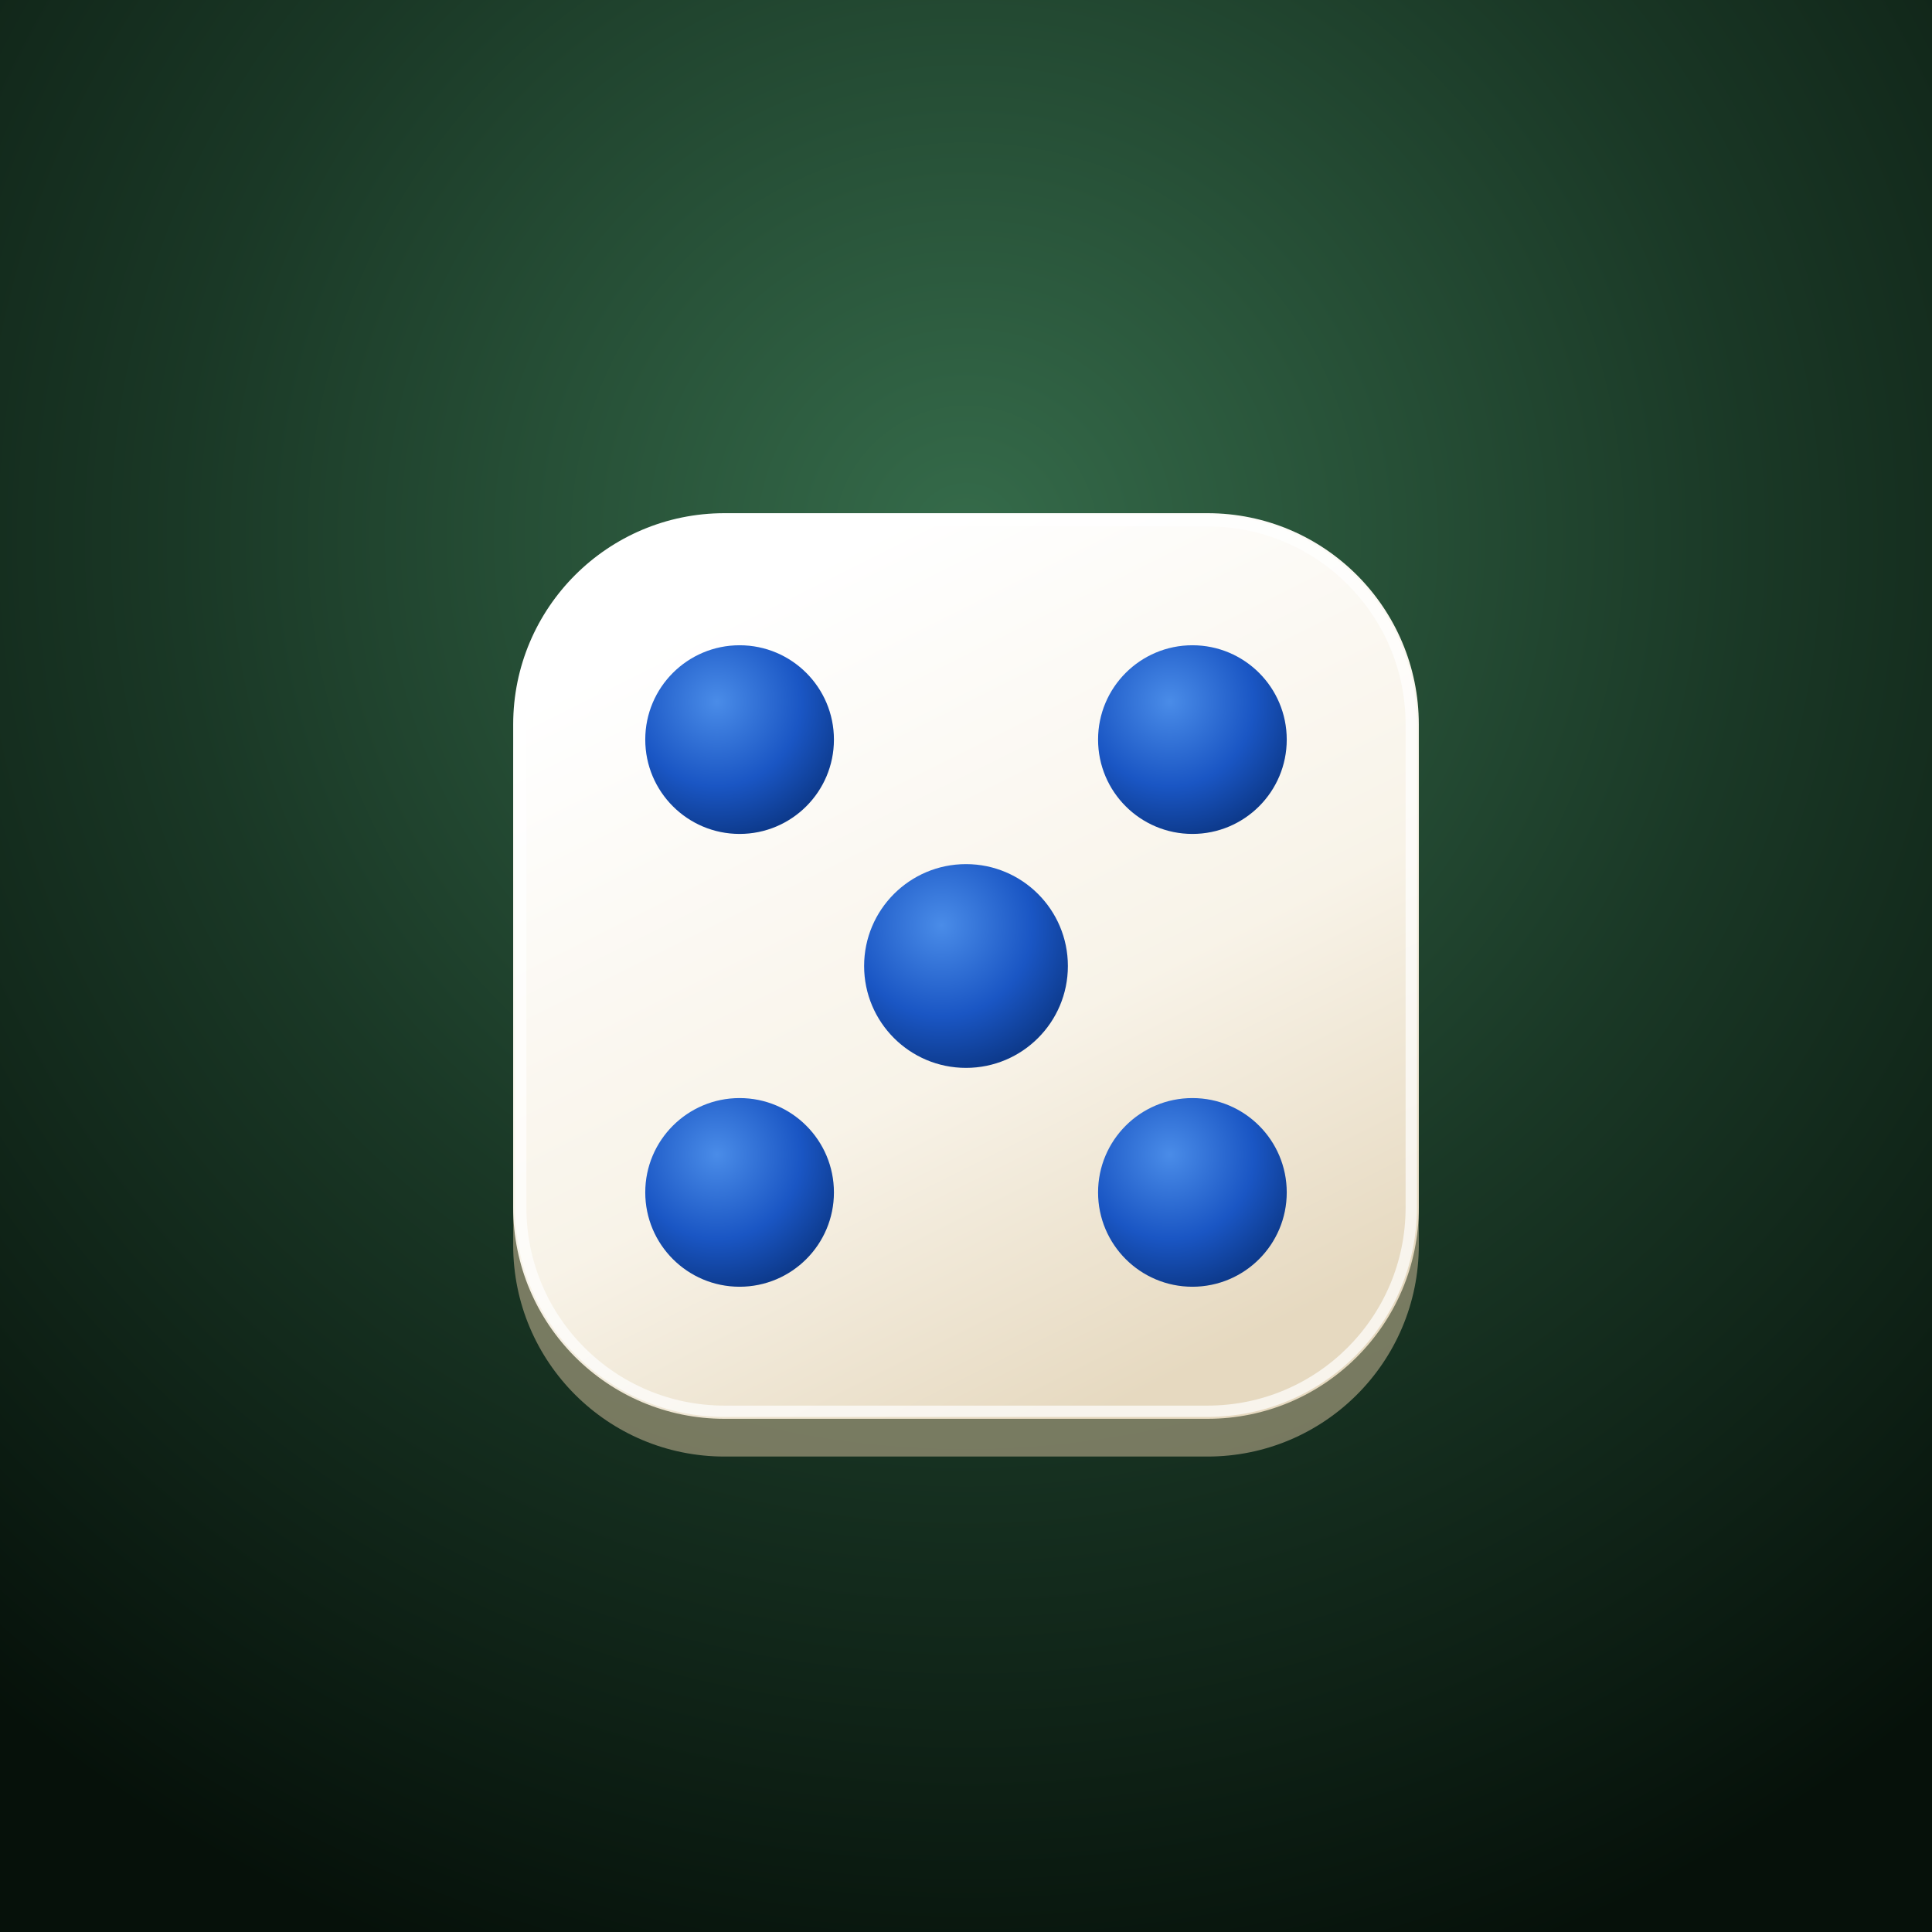
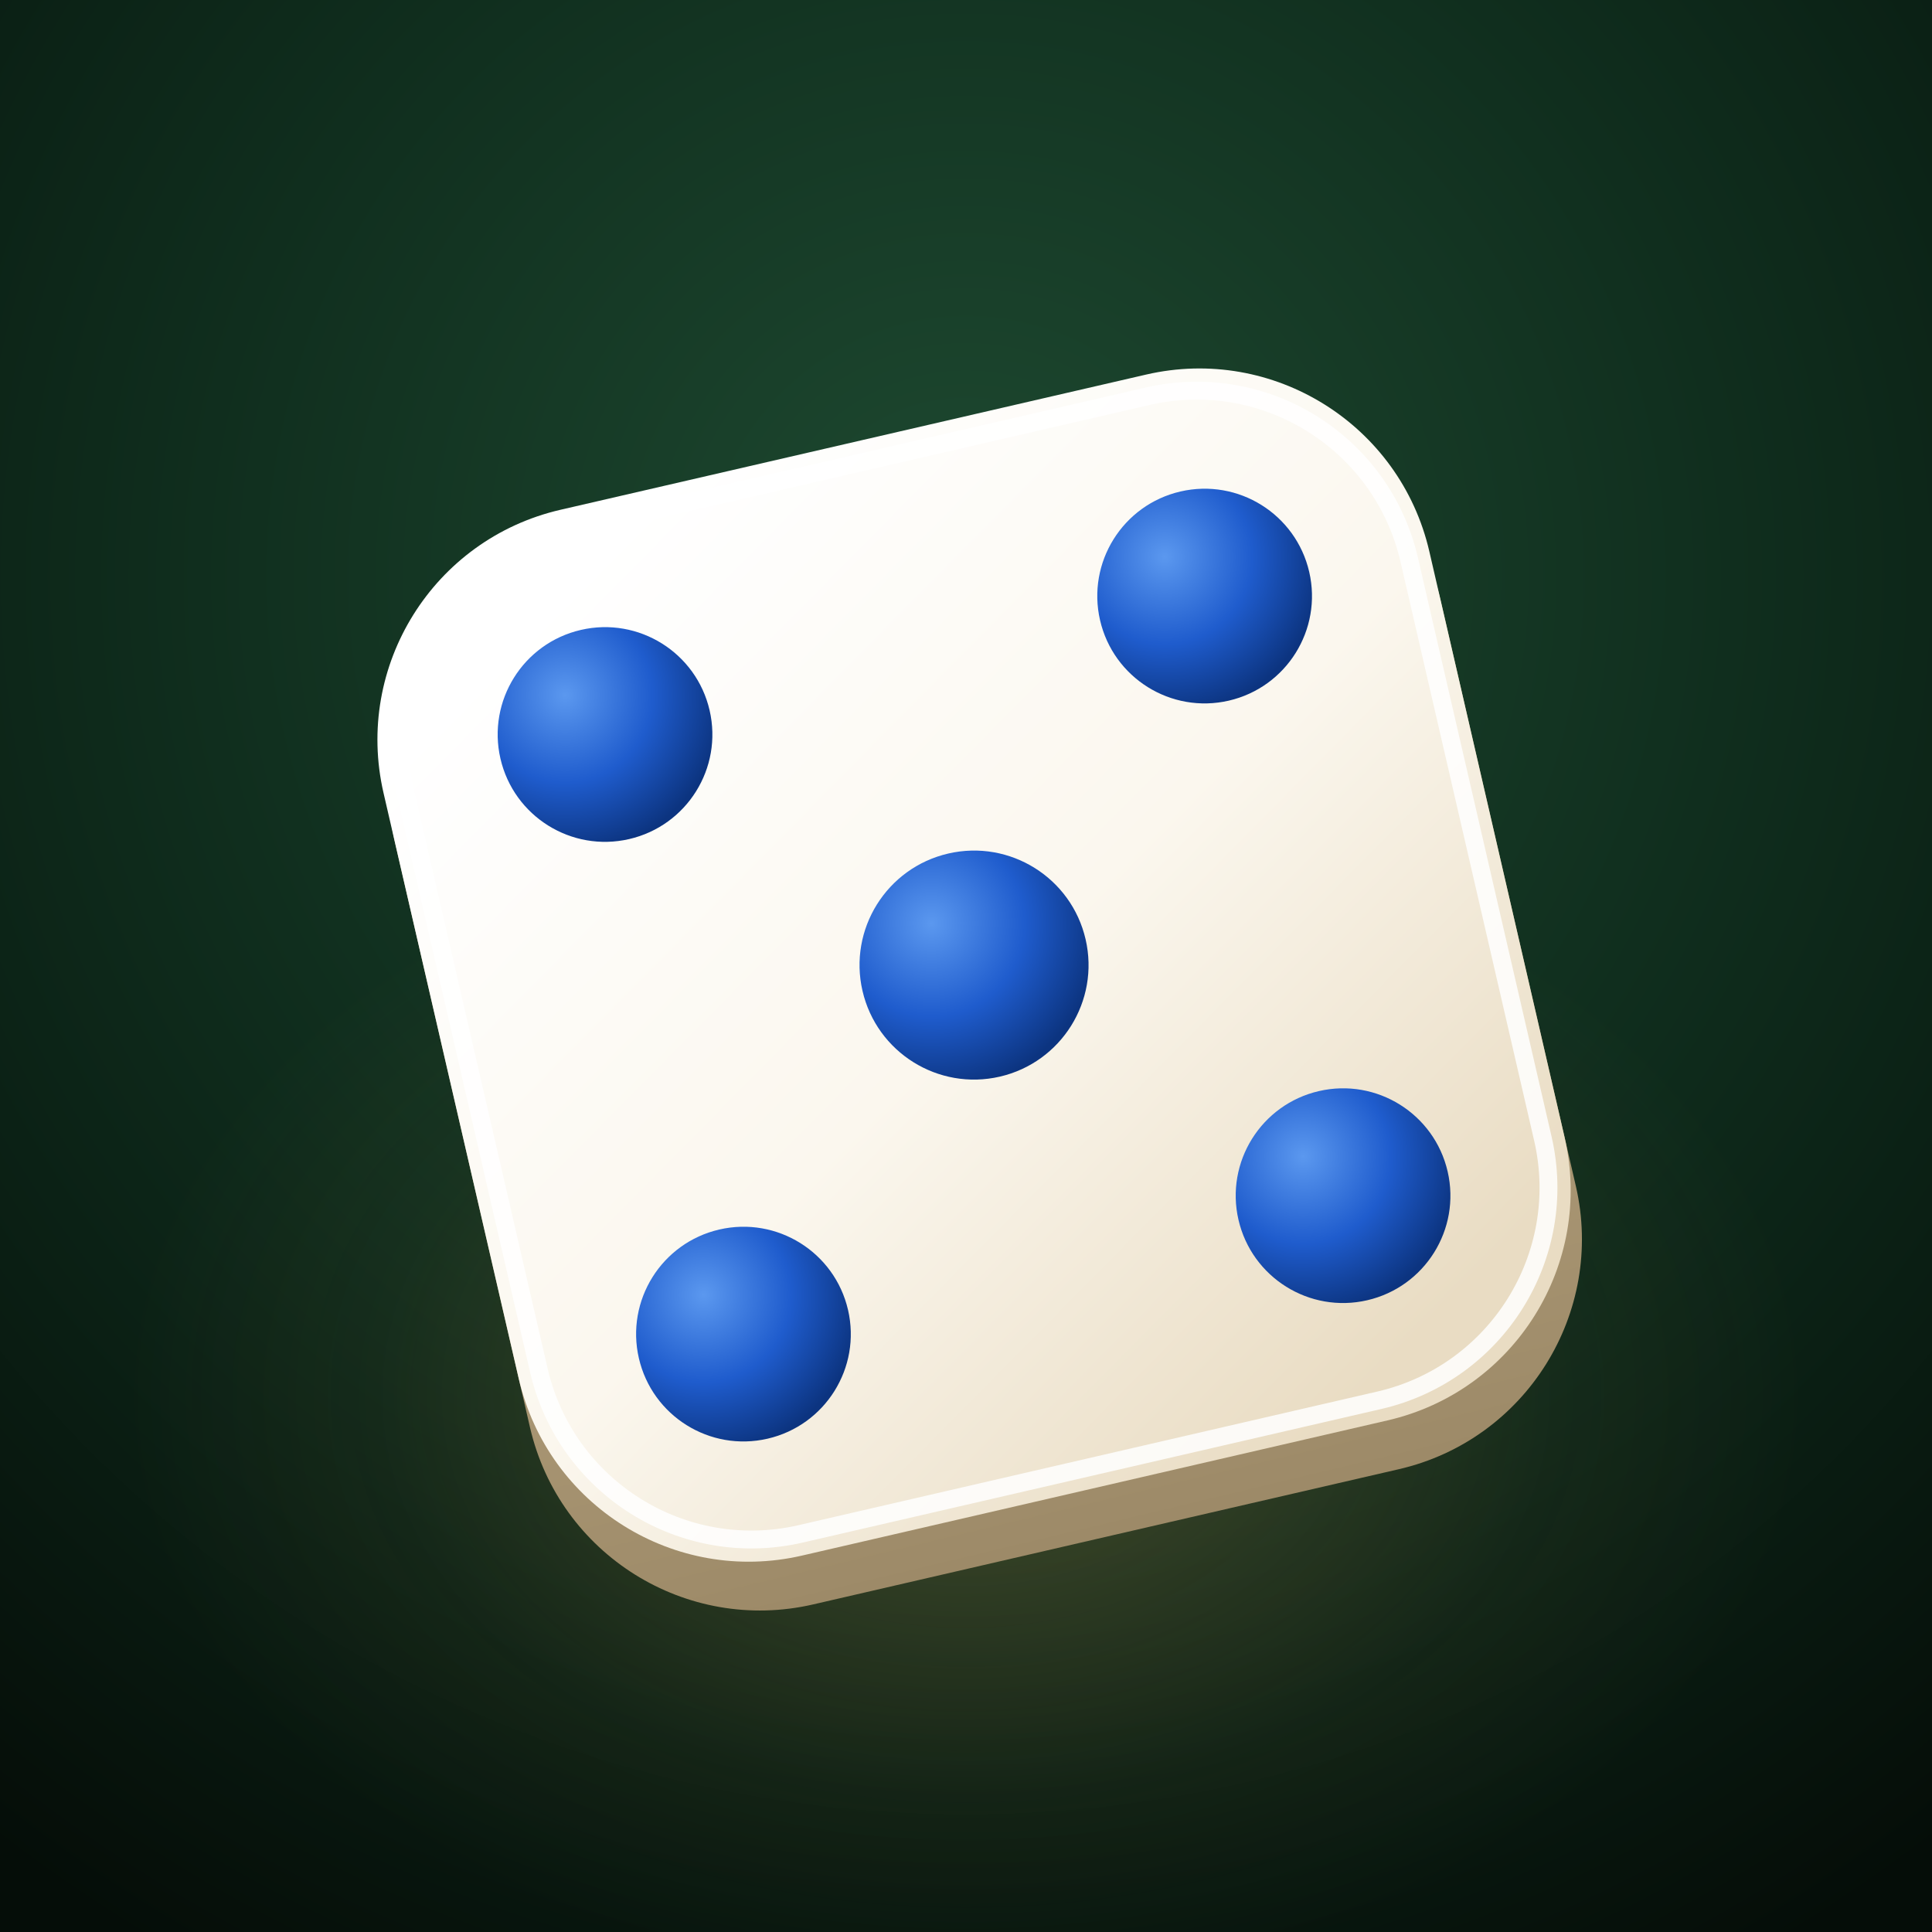
- <svg xmlns="http://www.w3.org/2000/svg" width="512" height="512" viewBox="0 0 512 512">
+ <svg xmlns="http://www.w3.org/2000/svg" viewBox="0 0 1080 1080" width="100%" height="100%">
  <defs>
-     <radialGradient id="bg" cx="50%" cy="28%" r="78%">
-       <stop offset="0%" stop-color="#356b4a" />
-       <stop offset="52%" stop-color="#1a3826" />
-       <stop offset="100%" stop-color="#06110a" />
+     <radialGradient id="bg" cx="50%" cy="30%" r="82%">
+       <stop offset="0%" stop-color="#1e4a31" />
+       <stop offset="55%" stop-color="#0e2a1b" />
+       <stop offset="100%" stop-color="#050d08" />
    </radialGradient>
-     <linearGradient id="die" x1="28%" y1="8%" x2="72%" y2="96%">
+     <radialGradient id="glow" cx="50%" cy="50%" r="50%">
+       <stop offset="0%" stop-color="#c6a056" stop-opacity="0.30" />
+       <stop offset="70%" stop-color="#c6a056" stop-opacity="0.05" />
+       <stop offset="100%" stop-color="#c6a056" stop-opacity="0" />
+     </radialGradient>
+     <linearGradient id="face" x1="22%" y1="6%" x2="78%" y2="96%">
      <stop offset="0%" stop-color="#ffffff" />
-       <stop offset="58%" stop-color="#f8f3e8" />
-       <stop offset="100%" stop-color="#e6d9c0" />
+       <stop offset="52%" stop-color="#fbf7ee" />
+       <stop offset="100%" stop-color="#e9dcc3" />
    </linearGradient>
-     <radialGradient id="pip" cx="38%" cy="30%" r="72%">
-       <stop offset="0%" stop-color="#4a8ce8" />
-       <stop offset="62%" stop-color="#1a56c4" />
-       <stop offset="100%" stop-color="#0d3a8c" />
+     <radialGradient id="pip" cx="36%" cy="28%" r="74%">
+       <stop offset="0%" stop-color="#5b98ef" />
+       <stop offset="55%" stop-color="#1f5ccd" />
+       <stop offset="100%" stop-color="#0c3480" />
    </radialGradient>
+     <linearGradient id="edge" x1="0%" y1="0%" x2="0%" y2="100%">
+       <stop offset="0%" stop-color="#cbb894" />
+       <stop offset="100%" stop-color="#9d8a68" />
+     </linearGradient>
  </defs>
-   <rect width="512" height="512" fill="url(#bg)" />
-   <rect x="136" y="146" width="240" height="240" rx="56" fill="#c9b795" opacity="0.55" />
-   <rect x="136" y="136" width="240" height="240" rx="56" fill="url(#die)" />
-   <rect x="138" y="138" width="236" height="236" rx="54" fill="none" stroke="#ffffff" stroke-opacity="0.7" stroke-width="3" />
-   <circle cx="196" cy="196" r="25" fill="url(#pip)" />
-   <circle cx="316" cy="196" r="25" fill="url(#pip)" />
-   <circle cx="256" cy="256" r="27" fill="url(#pip)" />
-   <circle cx="196" cy="316" r="25" fill="url(#pip)" />
-   <circle cx="316" cy="316" r="25" fill="url(#pip)" />
+   <rect width="1080" height="1080" fill="url(#bg)" />
+   <ellipse cx="540" cy="780" rx="470" ry="330" fill="url(#glow)" />
+   <g transform="rotate(-13 540 520)">
+     <rect x="240" y="268" width="600" height="600" rx="132" fill="url(#edge)" />
+     <rect x="240" y="240" width="600" height="600" rx="132" fill="url(#face)" />
+     <rect x="252" y="252" width="576" height="576" rx="122" fill="none" stroke="#ffffff" stroke-opacity="0.85" stroke-width="10" />
+     <circle cx="368" cy="368" r="60" fill="url(#pip)" />
+     <circle cx="712" cy="368" r="60" fill="url(#pip)" />
+     <circle cx="540" cy="540" r="64" fill="url(#pip)" />
+     <circle cx="368" cy="712" r="60" fill="url(#pip)" />
+     <circle cx="712" cy="712" r="60" fill="url(#pip)" />
+   </g>
</svg>
